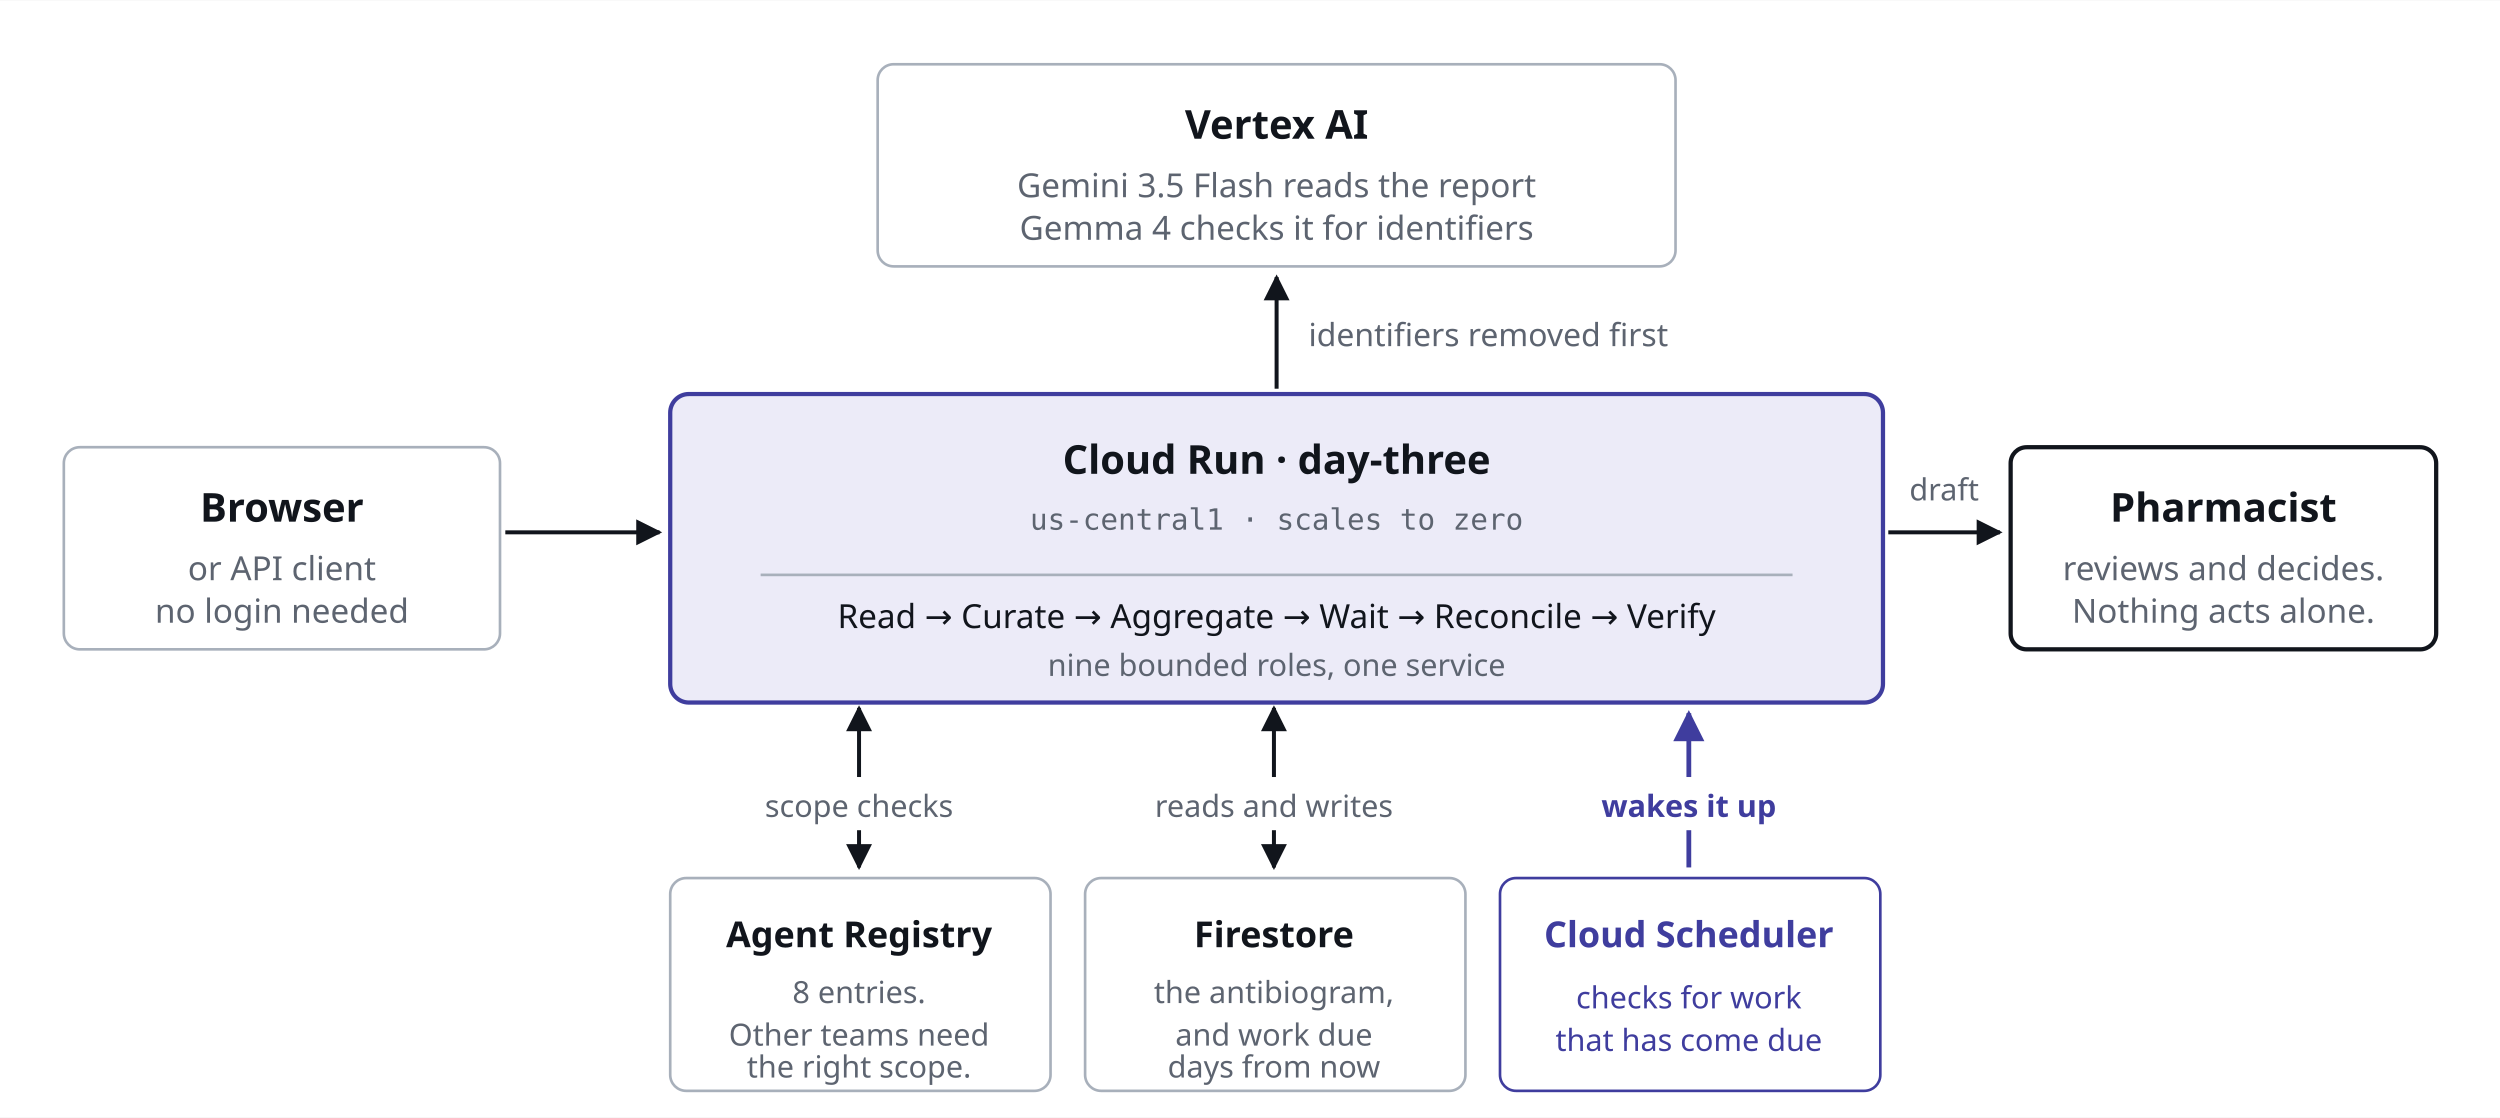
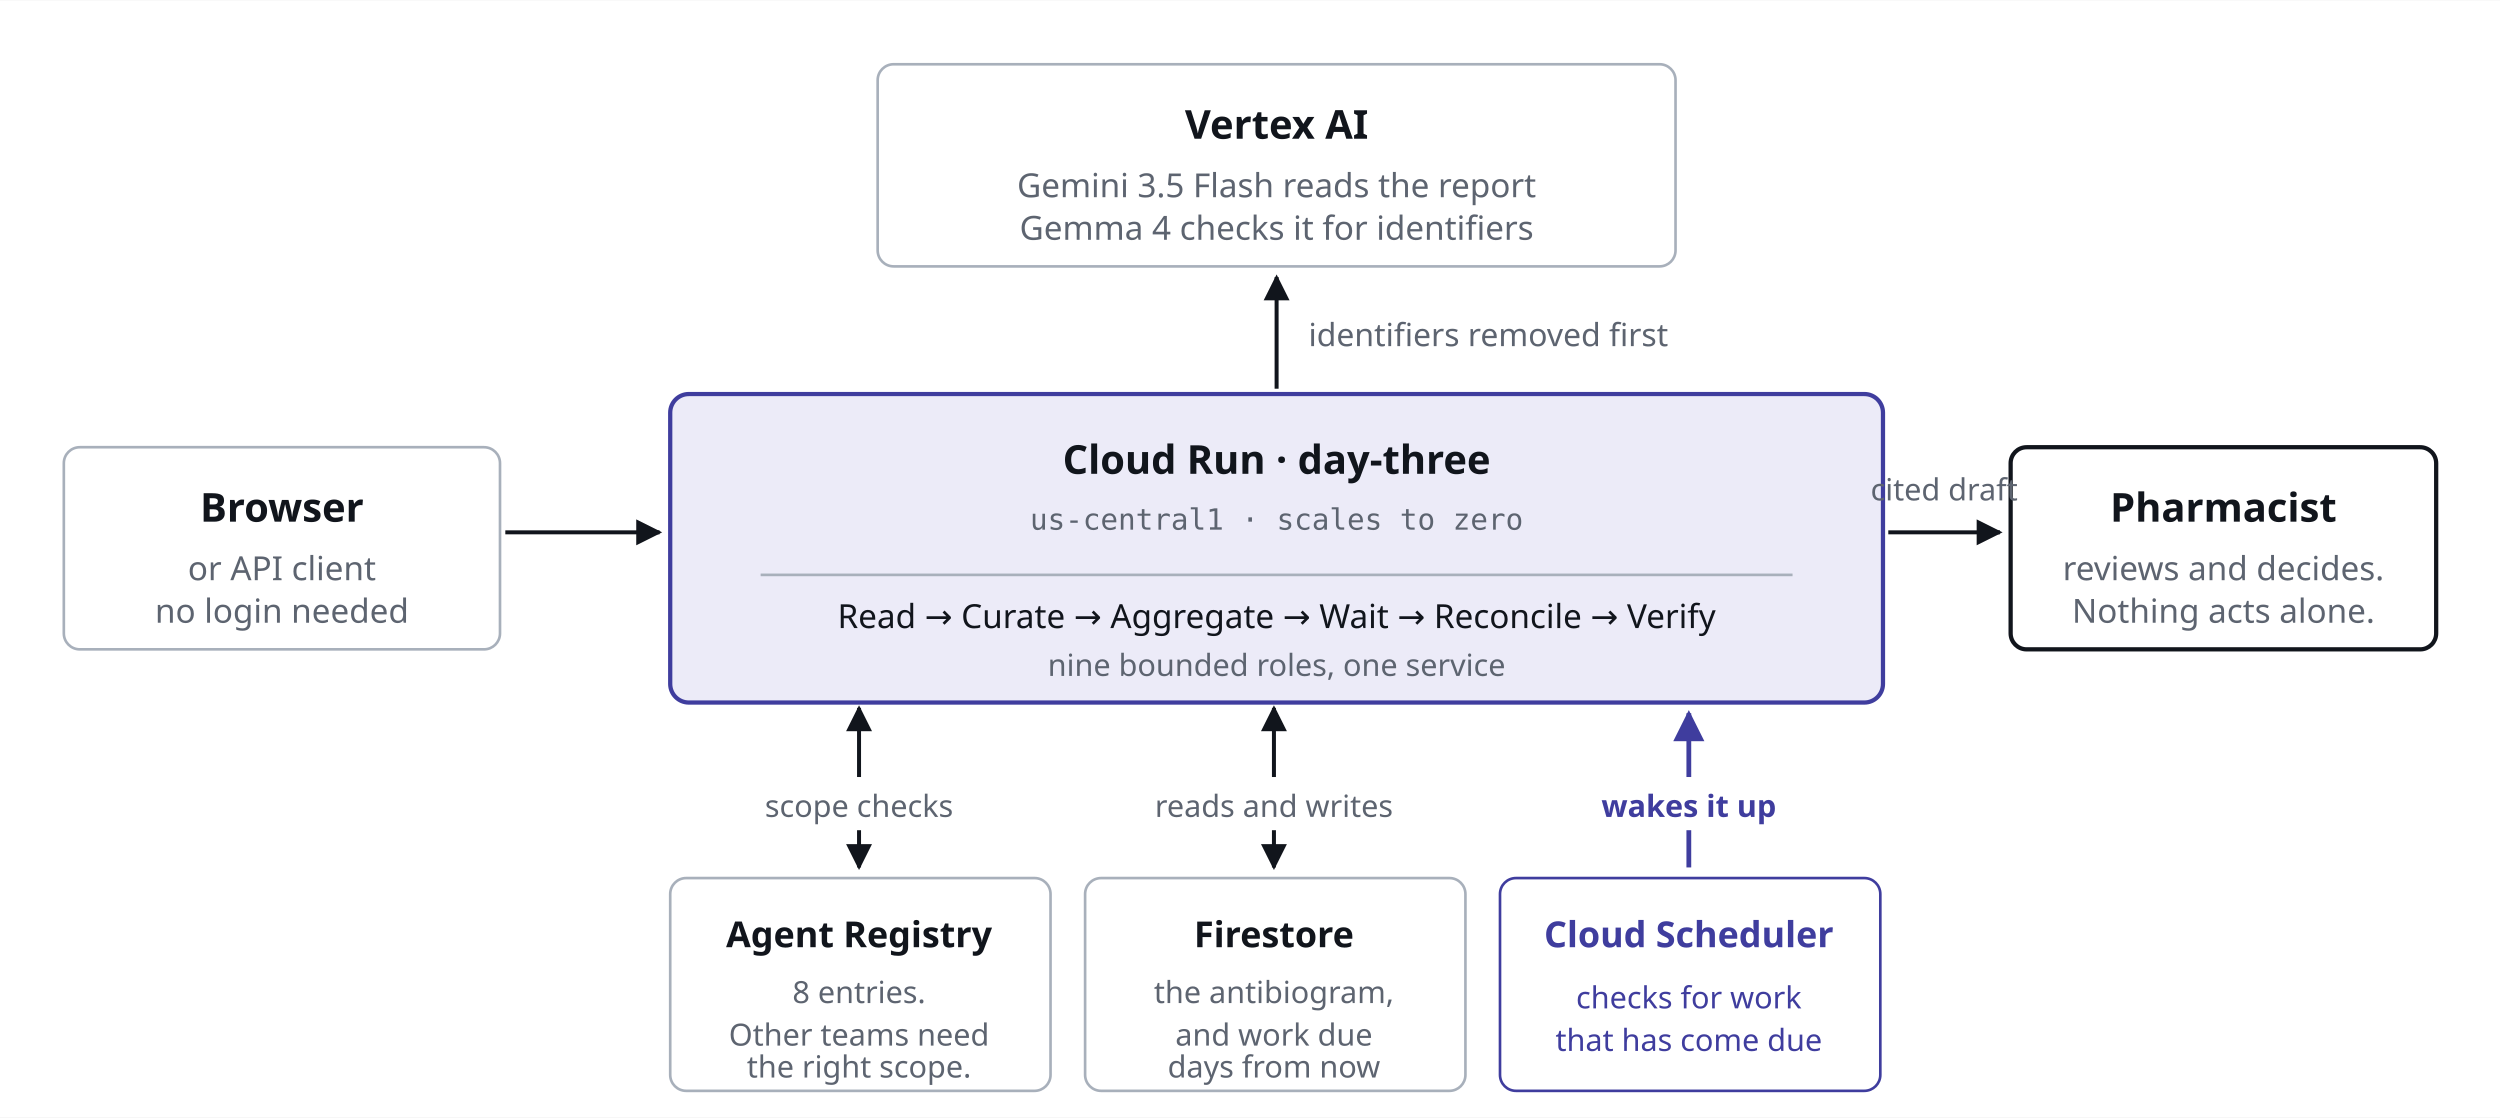
<svg xmlns="http://www.w3.org/2000/svg" width="1400" height="626" viewBox="0 0 940 420" role="img" aria-label="A browser or API client calls one Cloud Run service in us-central1. That service calls Gemini 3.5 Flash and Gemma 4 on Vertex AI, with identifiers removed before the call. It stores state and future scheduled work in Firestore. Cloud Scheduler checks for due work every minute. Agent Registry provides scope-checked discovery. The output is a cited draft that a pharmacist reviews.">
  <rect width="940" height="420" fill="#ffffff" />
  <defs>
    <marker id="arw" viewBox="0 0 10 10" refX="9" refY="5" markerWidth="6.5" markerHeight="6.5" orient="auto-start-reverse">
      <path d="M 0 0 L 10 5 L 0 10 z" fill="#11151c" />
    </marker>
    <marker id="arw-a" viewBox="0 0 10 10" refX="9" refY="5" markerWidth="6.5" markerHeight="6.5" orient="auto-start-reverse">
      <path d="M 0 0 L 10 5 L 0 10 z" fill="#3f3d9e" />
    </marker>
  </defs>
  <g font-family="IBM Plex Sans, sans-serif" fill="#11151c">
    <rect x="330" y="24" width="300" height="76" rx="6" fill="#ffffff" stroke="#a8b0bb" />
    <text x="480" y="52" font-size="15" font-weight="600" text-anchor="middle">Vertex AI</text>
    <text x="480" y="74" font-size="12.5" fill="#5d6470" text-anchor="middle">Gemini 3.5 Flash reads the report</text>
    <text x="480" y="90" font-size="12.5" fill="#5d6470" text-anchor="middle">Gemma 4 checks it for identifiers</text>
    <rect x="24" y="168" width="164" height="76" rx="6" fill="#ffffff" stroke="#a8b0bb" />
    <text x="106" y="196" font-size="15" font-weight="600" text-anchor="middle">Browser</text>
    <text x="106" y="218" font-size="12.5" fill="#5d6470" text-anchor="middle">or API client</text>
    <text x="106" y="234" font-size="12.5" fill="#5d6470" text-anchor="middle">no login needed</text>
    <rect x="252" y="148" width="456" height="116" rx="7" fill="#ecebf8" stroke="#3f3d9e" stroke-width="1.6" />
    <text x="480" y="178" font-size="15" font-weight="600" text-anchor="middle">Cloud Run · day-three</text>
    <text x="480" y="199" font-family="IBM Plex Mono, monospace" font-size="11" fill="#5d6470" text-anchor="middle">us-central1 · scales to zero</text>
    <line x1="286" y1="216" x2="674" y2="216" stroke="#a8b0bb" />
    <text x="480" y="236" font-size="12.5" text-anchor="middle">Read → Curate → Aggregate → Wait → Reconcile → Verify</text>
    <text x="480" y="254" font-size="11.5" fill="#5d6470" text-anchor="middle">nine bounded roles, one service</text>
    <rect x="756" y="168" width="160" height="76" rx="6" fill="#ffffff" stroke="#11151c" stroke-width="1.6" />
    <text x="836" y="196" font-size="15" font-weight="600" text-anchor="middle">Pharmacist</text>
    <text x="836" y="218" font-size="12.5" fill="#5d6470" text-anchor="middle">reviews and decides.</text>
    <text x="836" y="234" font-size="12.5" fill="#5d6470" text-anchor="middle">Nothing acts alone.</text>
    <rect x="252" y="330" width="143" height="80" rx="6" fill="#ffffff" stroke="#a8b0bb" />
    <text x="323" y="356" font-size="13.5" font-weight="600" text-anchor="middle">Agent Registry</text>
    <text x="323" y="377" font-size="11.5" fill="#5d6470" text-anchor="middle">8 entries.</text>
    <text x="323" y="393" font-size="11.5" fill="#5d6470" text-anchor="middle">Other teams need</text>
    <text x="323" y="405" font-size="11.5" fill="#5d6470" text-anchor="middle">the right scope.</text>
    <rect x="408" y="330" width="143" height="80" rx="6" fill="#ffffff" stroke="#a8b0bb" />
    <text x="479" y="356" font-size="13.5" font-weight="600" text-anchor="middle">Firestore</text>
    <text x="479" y="377" font-size="11.5" fill="#5d6470" text-anchor="middle">the antibiogram,</text>
    <text x="479" y="393" font-size="11.5" fill="#5d6470" text-anchor="middle">and work due</text>
    <text x="479" y="405" font-size="11.5" fill="#5d6470" text-anchor="middle">days from now</text>
    <rect x="564" y="330" width="143" height="80" rx="6" fill="#ffffff" stroke="#3f3d9e" />
    <text x="635" y="356" font-size="13.5" font-weight="600" fill="#3f3d9e" text-anchor="middle">Cloud Scheduler</text>
    <text x="635" y="379" font-size="11.5" fill="#3f3d9e" text-anchor="middle">checks for work</text>
    <text x="635" y="395" font-size="11.5" fill="#3f3d9e" text-anchor="middle">that has come due</text>
    <line x1="190" y1="200" x2="248" y2="200" stroke="#11151c" stroke-width="1.5" marker-end="url(#arw)" />
    <line x1="480" y1="146" x2="480" y2="104" stroke="#11151c" stroke-width="1.5" marker-end="url(#arw)" />
    <text x="492" y="130" font-size="12" fill="#5d6470">identifiers removed first</text>
    <line x1="710" y1="200" x2="752" y2="200" stroke="#11151c" stroke-width="1.5" marker-end="url(#arw)" />
-     <text x="731" y="188" font-size="11.5" fill="#5d6470" text-anchor="middle">draft</text>
+     <text x="731" y="188" font-size="11.5" fill="#5d6470" text-anchor="middle">cited draft</text>
    <line x1="323" y1="292" x2="323" y2="266" stroke="#11151c" stroke-width="1.5" marker-end="url(#arw)" />
    <line x1="323" y1="312" x2="323" y2="326" stroke="#11151c" stroke-width="1.5" marker-end="url(#arw)" />
    <text x="323" y="307" font-size="11.5" fill="#5d6470" text-anchor="middle">scope checks</text>
    <line x1="479" y1="292" x2="479" y2="266" stroke="#11151c" stroke-width="1.5" marker-end="url(#arw)" />
    <line x1="479" y1="312" x2="479" y2="326" stroke="#11151c" stroke-width="1.5" marker-end="url(#arw)" />
    <text x="479" y="307" font-size="11.5" fill="#5d6470" text-anchor="middle">reads and writes</text>
    <line x1="635" y1="326" x2="635" y2="312" stroke="#3f3d9e" stroke-width="1.8" />
    <line x1="635" y1="292" x2="635" y2="268" stroke="#3f3d9e" stroke-width="1.8" marker-end="url(#arw-a)" />
    <text x="635" y="307" font-size="11.5" font-weight="600" fill="#3f3d9e" text-anchor="middle">wakes it up</text>
  </g>
</svg>
